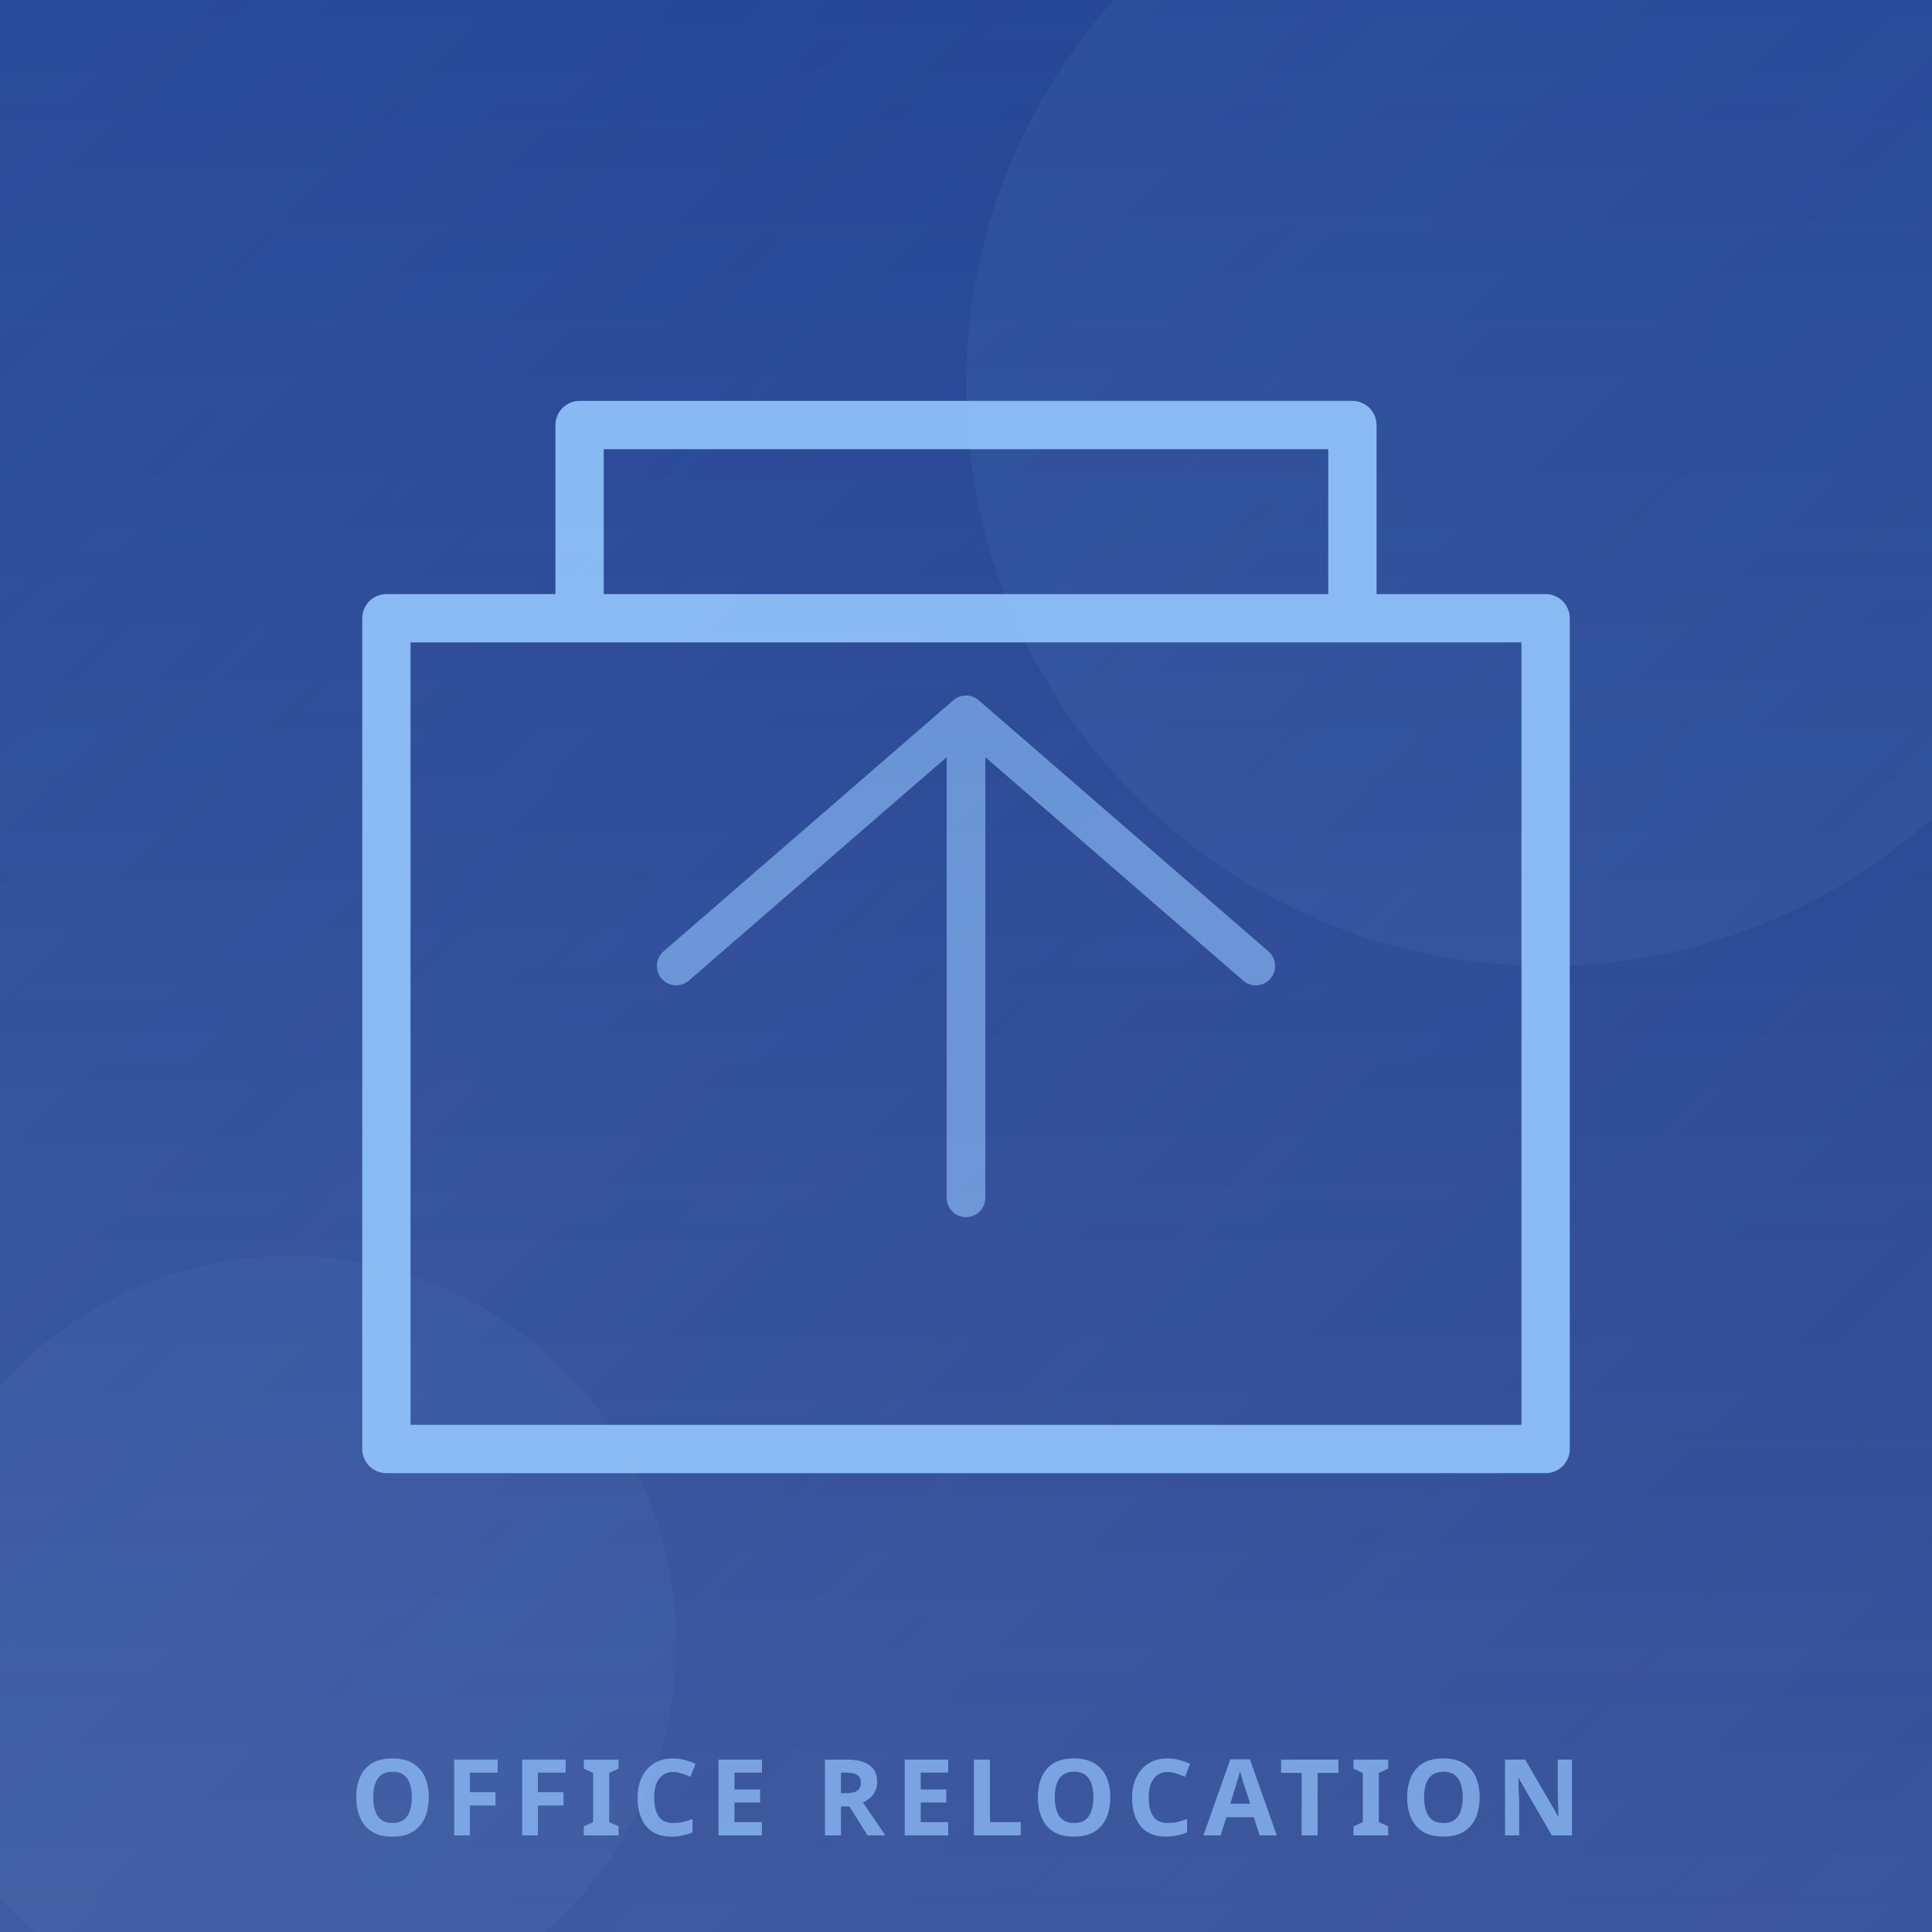
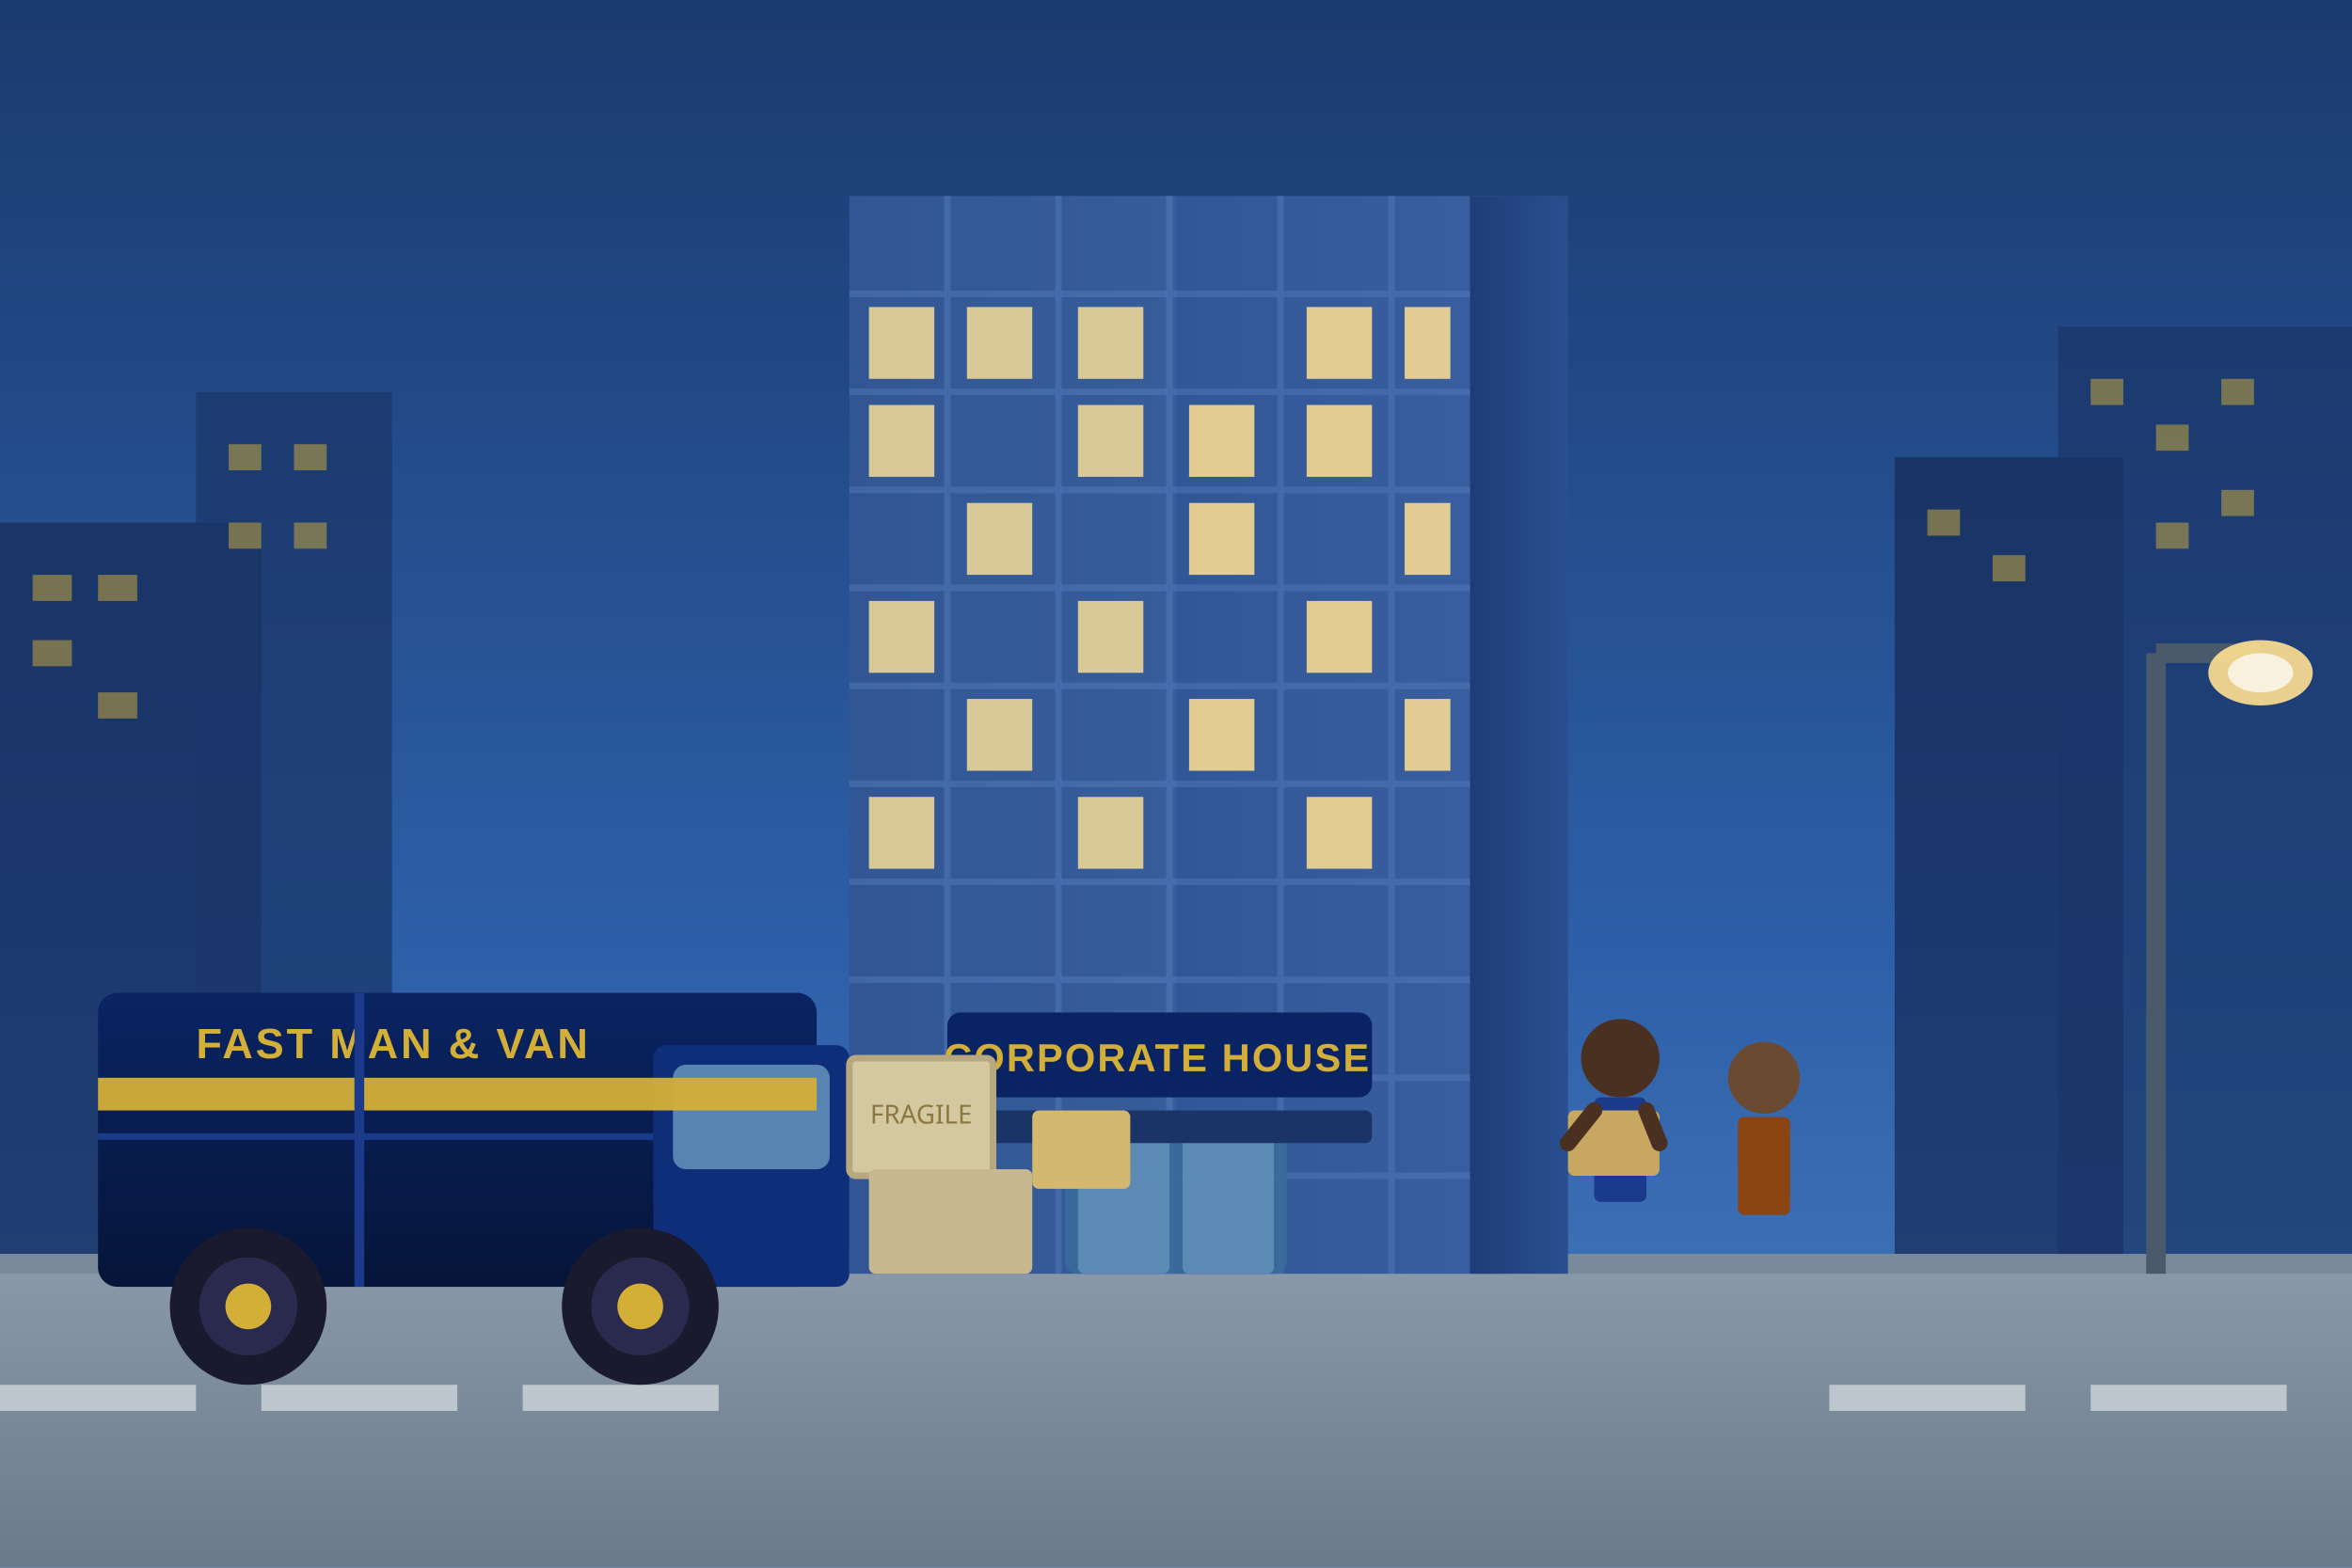
- <svg xmlns="http://www.w3.org/2000/svg" viewBox="0 0 100 100">
+ <svg xmlns="http://www.w3.org/2000/svg" viewBox="0 0 360 240">
  <defs>
-     <linearGradient id="bg" x1="0" y1="0" x2="0" y2="1">
-       <stop offset="0" stop-color="#1B3A8C" stop-opacity="1" />
-       <stop offset="1" stop-color="#1B3A8C" stop-opacity="0.85" />
+     <linearGradient id="sky2" x1="0" y1="0" x2="0" y2="1">
+       <stop offset="0%" stop-color="#1A3A6E" />
+       <stop offset="60%" stop-color="#2D5FA8" />
+       <stop offset="100%" stop-color="#4A7FC0" />
    </linearGradient>
-     <linearGradient id="glow" x1="0" y1="0" x2="1" y2="1">
-       <stop offset="0" stop-color="#93C5FD" stop-opacity="0.12" />
-       <stop offset="1" stop-color="#93C5FD" stop-opacity="0" />
+     <linearGradient id="bldg1" x1="0" y1="0" x2="1" y2="0">
+       <stop offset="0%" stop-color="#2A4F8E" />
+       <stop offset="100%" stop-color="#3A5FA0" />
+     </linearGradient>
+     <linearGradient id="bldg2" x1="0" y1="0" x2="1" y2="0">
+       <stop offset="0%" stop-color="#1E3D78" />
+       <stop offset="100%" stop-color="#2A4F8E" />
+     </linearGradient>
+     <linearGradient id="pavement2" x1="0" y1="0" x2="0" y2="1">
+       <stop offset="0%" stop-color="#8A9AAA" />
+       <stop offset="100%" stop-color="#6A7A8A" />
+     </linearGradient>
+     <linearGradient id="van2" x1="0" y1="0" x2="0" y2="1">
+       <stop offset="0%" stop-color="#0A2463" />
+       <stop offset="100%" stop-color="#061539" />
    </linearGradient>
  </defs>
-   <rect width="100" height="100" fill="url(#bg)" />
-   <rect width="100" height="100" fill="url(#glow)" />
-   <circle cx="80" cy="20" r="30" fill="#93C5FD" opacity="0.06" />
-   <circle cx="15" cy="85" r="20" fill="#93C5FD" opacity="0.05" />
-   <path d="M20,75 L20,32 L80,32 L80,75 Z M30,32 L30,22 L70,22 L70,32" stroke="#93C5FD" stroke-width="2.5" fill="none" stroke-linecap="round" stroke-linejoin="round" opacity="0.9" />
-   <path d="M35,50 L50,37 L65,50 M50,37 L50,62" stroke="#93C5FD" stroke-width="2" fill="none" stroke-linecap="round" stroke-linejoin="round" opacity="0.6" />
-   <text x="50" y="95" font-family="system-ui,sans-serif" font-size="5.5" font-weight="700" fill="#93C5FD" text-anchor="middle" opacity="0.7" letter-spacing="0.5">OFFICE RELOCATION</text>
+   <rect width="360" height="240" fill="url(#sky2)" />
+   <rect x="0" y="80" width="40" height="120" fill="#152A55" opacity="0.7" />
+   <rect x="30" y="60" width="30" height="140" fill="#1A3468" opacity="0.7" />
+   <rect x="290" y="70" width="35" height="130" fill="#152A55" opacity="0.7" />
+   <rect x="315" y="50" width="45" height="150" fill="#1A3468" opacity="0.7" />
+   <g fill="#D4AF37" opacity="0.5">
+     <rect x="5" y="88" width="6" height="4" />
+     <rect x="15" y="88" width="6" height="4" />
+     <rect x="5" y="98" width="6" height="4" />
+     <rect x="15" y="106" width="6" height="4" />
+     <rect x="35" y="68" width="5" height="4" />
+     <rect x="45" y="68" width="5" height="4" />
+     <rect x="35" y="80" width="5" height="4" />
+     <rect x="45" y="80" width="5" height="4" />
+     <rect x="295" y="78" width="5" height="4" />
+     <rect x="305" y="85" width="5" height="4" />
+     <rect x="320" y="58" width="5" height="4" />
+     <rect x="330" y="65" width="5" height="4" />
+     <rect x="340" y="58" width="5" height="4" />
+     <rect x="330" y="80" width="5" height="4" />
+     <rect x="340" y="75" width="5" height="4" />
+   </g>
+   <rect x="0" y="192" width="360" height="48" fill="url(#pavement2)" />
+   <rect x="0" y="192" width="360" height="3" fill="#7A8A9A" />
+   <rect x="0" y="212" width="30" height="4" fill="#FFFFFF" opacity="0.5" />
+   <rect x="40" y="212" width="30" height="4" fill="#FFFFFF" opacity="0.5" />
+   <rect x="80" y="212" width="30" height="4" fill="#FFFFFF" opacity="0.5" />
+   <rect x="280" y="212" width="30" height="4" fill="#FFFFFF" opacity="0.5" />
+   <rect x="320" y="212" width="30" height="4" fill="#FFFFFF" opacity="0.5" />
+   <rect x="130" y="30" width="100" height="165" fill="url(#bldg1)" />
+   <rect x="225" y="30" width="15" height="165" fill="url(#bldg2)" />
+   <g opacity="0.4">
+     <line x1="145" y1="30" x2="145" y2="195" stroke="#5A80C0" stroke-width="1" />
+     <line x1="162" y1="30" x2="162" y2="195" stroke="#5A80C0" stroke-width="1" />
+     <line x1="179" y1="30" x2="179" y2="195" stroke="#5A80C0" stroke-width="1" />
+     <line x1="196" y1="30" x2="196" y2="195" stroke="#5A80C0" stroke-width="1" />
+     <line x1="213" y1="30" x2="213" y2="195" stroke="#5A80C0" stroke-width="1" />
+     <line x1="130" y1="45" x2="225" y2="45" stroke="#5A80C0" stroke-width="1" />
+     <line x1="130" y1="60" x2="225" y2="60" stroke="#5A80C0" stroke-width="1" />
+     <line x1="130" y1="75" x2="225" y2="75" stroke="#5A80C0" stroke-width="1" />
+     <line x1="130" y1="90" x2="225" y2="90" stroke="#5A80C0" stroke-width="1" />
+     <line x1="130" y1="105" x2="225" y2="105" stroke="#5A80C0" stroke-width="1" />
+     <line x1="130" y1="120" x2="225" y2="120" stroke="#5A80C0" stroke-width="1" />
+     <line x1="130" y1="135" x2="225" y2="135" stroke="#5A80C0" stroke-width="1" />
+     <line x1="130" y1="150" x2="225" y2="150" stroke="#5A80C0" stroke-width="1" />
+     <line x1="130" y1="165" x2="225" y2="165" stroke="#5A80C0" stroke-width="1" />
+     <line x1="130" y1="180" x2="225" y2="180" stroke="#5A80C0" stroke-width="1" />
+   </g>
+   <g fill="#FFE090" opacity="0.85">
+     <rect x="133" y="47" width="10" height="11" />
+     <rect x="148" y="47" width="10" height="11" />
+     <rect x="165" y="47" width="10" height="11" />
+     <rect x="200" y="47" width="10" height="11" />
+     <rect x="215" y="47" width="7" height="11" />
+     <rect x="133" y="62" width="10" height="11" />
+     <rect x="165" y="62" width="10" height="11" />
+     <rect x="182" y="62" width="10" height="11" />
+     <rect x="200" y="62" width="10" height="11" />
+     <rect x="148" y="77" width="10" height="11" />
+     <rect x="182" y="77" width="10" height="11" />
+     <rect x="215" y="77" width="7" height="11" />
+     <rect x="133" y="92" width="10" height="11" />
+     <rect x="165" y="92" width="10" height="11" />
+     <rect x="200" y="92" width="10" height="11" />
+     <rect x="148" y="107" width="10" height="11" />
+     <rect x="182" y="107" width="10" height="11" />
+     <rect x="215" y="107" width="7" height="11" />
+     <rect x="133" y="122" width="10" height="11" />
+     <rect x="165" y="122" width="10" height="11" />
+     <rect x="200" y="122" width="10" height="11" />
+   </g>
+   <rect x="130" y="30" width="50" height="165" fill="#7AAAD0" opacity="0.08" />
+   <rect x="163" y="172" width="34" height="23" rx="2" fill="#3A6A9A" opacity="0.9" />
+   <rect x="165" y="174" width="14" height="21" rx="1" fill="#6A9AC0" opacity="0.7" />
+   <rect x="181" y="174" width="14" height="21" rx="1" fill="#6A9AC0" opacity="0.7" />
+   <rect x="150" y="170" width="60" height="5" rx="1" fill="#1A3468" />
+   <rect x="145" y="155" width="65" height="13" rx="2" fill="#0A2463" />
+   <text x="177" y="164" font-family="system-ui,Arial,sans-serif" font-size="6" font-weight="700" fill="#D4AF37" text-anchor="middle" letter-spacing="0.3">CORPORATE HOUSE</text>
+   <rect x="15" y="152" width="110" height="45" rx="3" fill="url(#van2)" />
+   <rect x="100" y="160" width="30" height="37" rx="2" fill="#0E2E7A" />
+   <rect x="103" y="163" width="24" height="16" rx="2" fill="#6A9AC0" opacity="0.8" />
+   <rect x="15" y="165" width="110" height="5" fill="#D4AF37" opacity="0.95" />
+   <text x="60" y="162" font-family="system-ui,Arial,sans-serif" font-size="6.5" font-weight="800" fill="#D4AF37" text-anchor="middle" letter-spacing="0.4">FAST MAN &amp; VAN</text>
+   <line x1="55" y1="152" x2="55" y2="197" stroke="#1B3A8C" stroke-width="1.5" />
+   <line x1="15" y1="174" x2="100" y2="174" stroke="#1B3A8C" stroke-width="1" />
+   <circle cx="38" cy="200" r="12" fill="#1A1A2E" />
+   <circle cx="38" cy="200" r="7.5" fill="#2A2A4E" />
+   <circle cx="38" cy="200" r="3.5" fill="#D4AF37" />
+   <circle cx="98" cy="200" r="12" fill="#1A1A2E" />
+   <circle cx="98" cy="200" r="7.5" fill="#2A2A4E" />
+   <circle cx="98" cy="200" r="3.5" fill="#D4AF37" />
+   <rect x="130" y="162" width="22" height="18" rx="1" fill="#D4C8A0" />
+   <rect x="130" y="162" width="22" height="18" rx="1" fill="none" stroke="#B8A880" stroke-width="1" />
+   <text x="141" y="172" font-family="system-ui,sans-serif" font-size="4" fill="#8A7840" text-anchor="middle">FRAGILE</text>
+   <rect x="133" y="179" width="25" height="16" rx="1" fill="#C8B890" />
+   <rect x="158" y="170" width="15" height="12" rx="1" fill="#D4B870" />
+   <circle cx="248" cy="162" r="6" fill="#4A3020" />
+   <rect x="244" y="168" width="8" height="16" rx="1" fill="#1B3A8C" />
+   <rect x="240" y="170" width="14" height="10" rx="1" fill="#C8A860" />
+   <line x1="244" y1="170" x2="240" y2="175" stroke="#4A3020" stroke-width="2.5" stroke-linecap="round" />
+   <line x1="252" y1="170" x2="254" y2="175" stroke="#4A3020" stroke-width="2.5" stroke-linecap="round" />
+   <circle cx="270" cy="165" r="5.5" fill="#6A4A30" />
+   <rect x="266" y="171" width="8" height="15" rx="1" fill="#8B4513" />
+   <line x1="330" y1="100" x2="330" y2="195" stroke="#4A5A6A" stroke-width="3" />
+   <line x1="330" y1="100" x2="346" y2="100" stroke="#4A5A6A" stroke-width="3" />
+   <ellipse cx="346" cy="103" rx="8" ry="5" fill="#FFE090" opacity="0.9" />
+   <ellipse cx="346" cy="103" rx="5" ry="3" fill="white" opacity="0.7" />
</svg>
